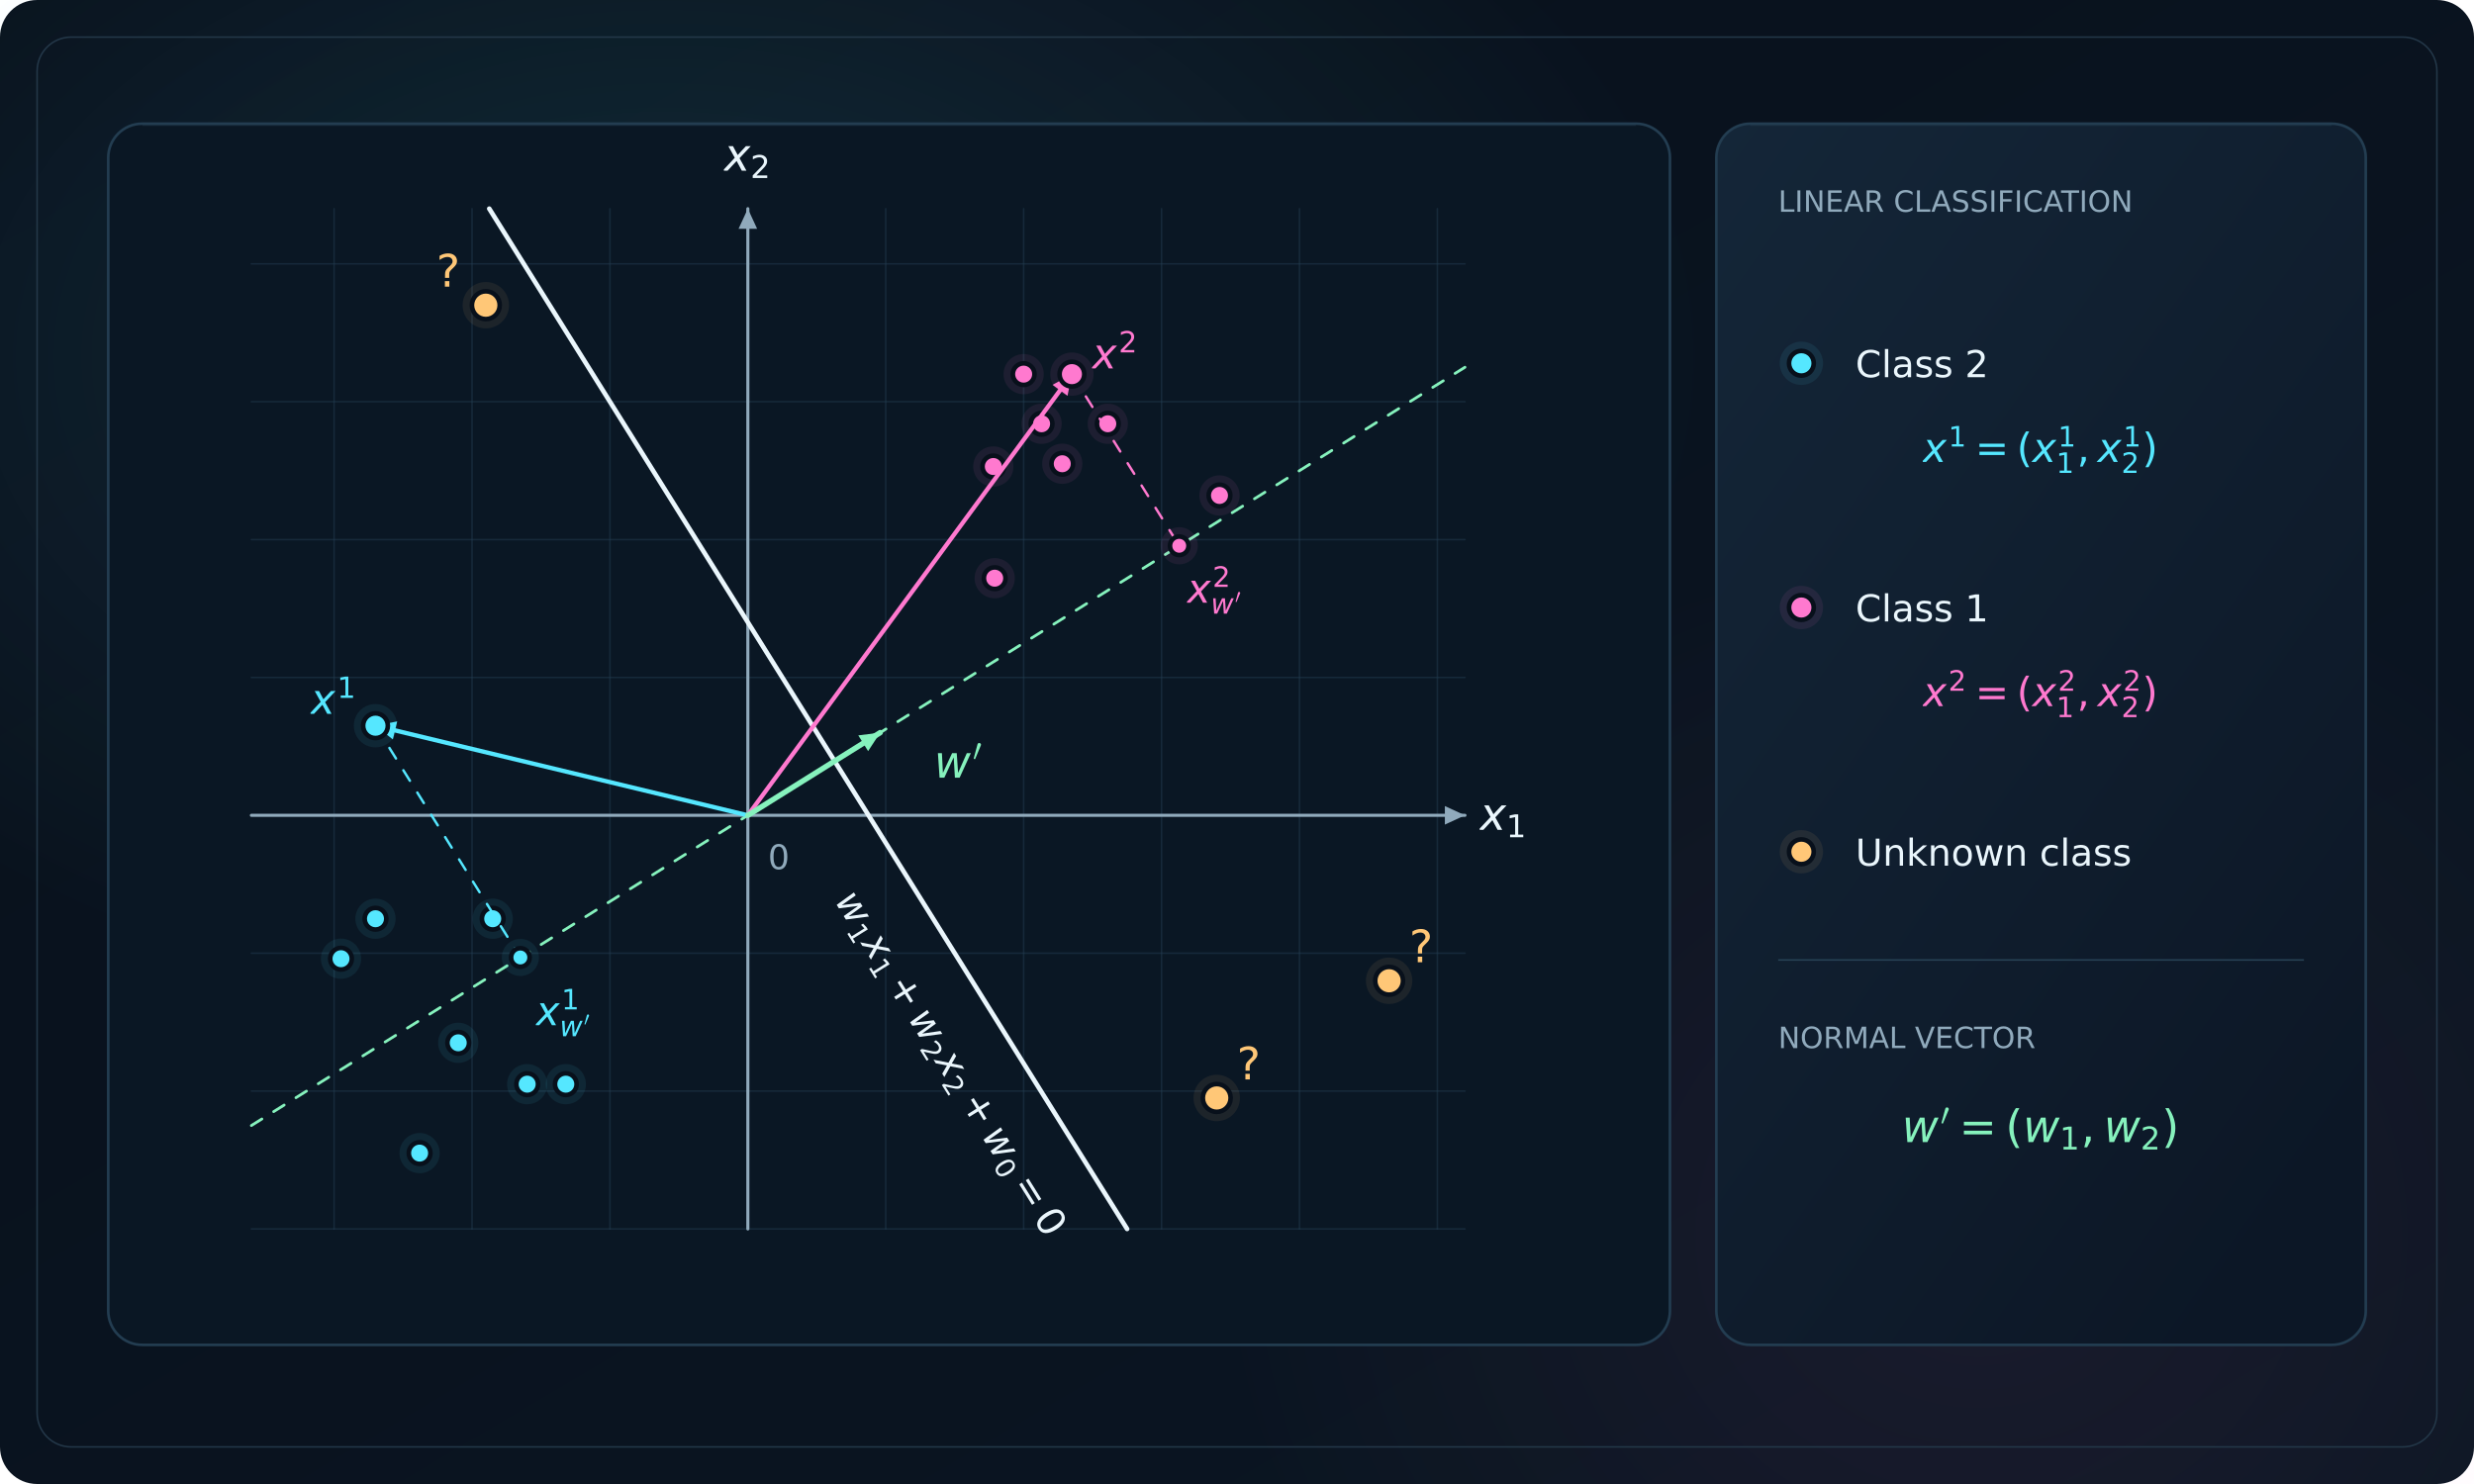
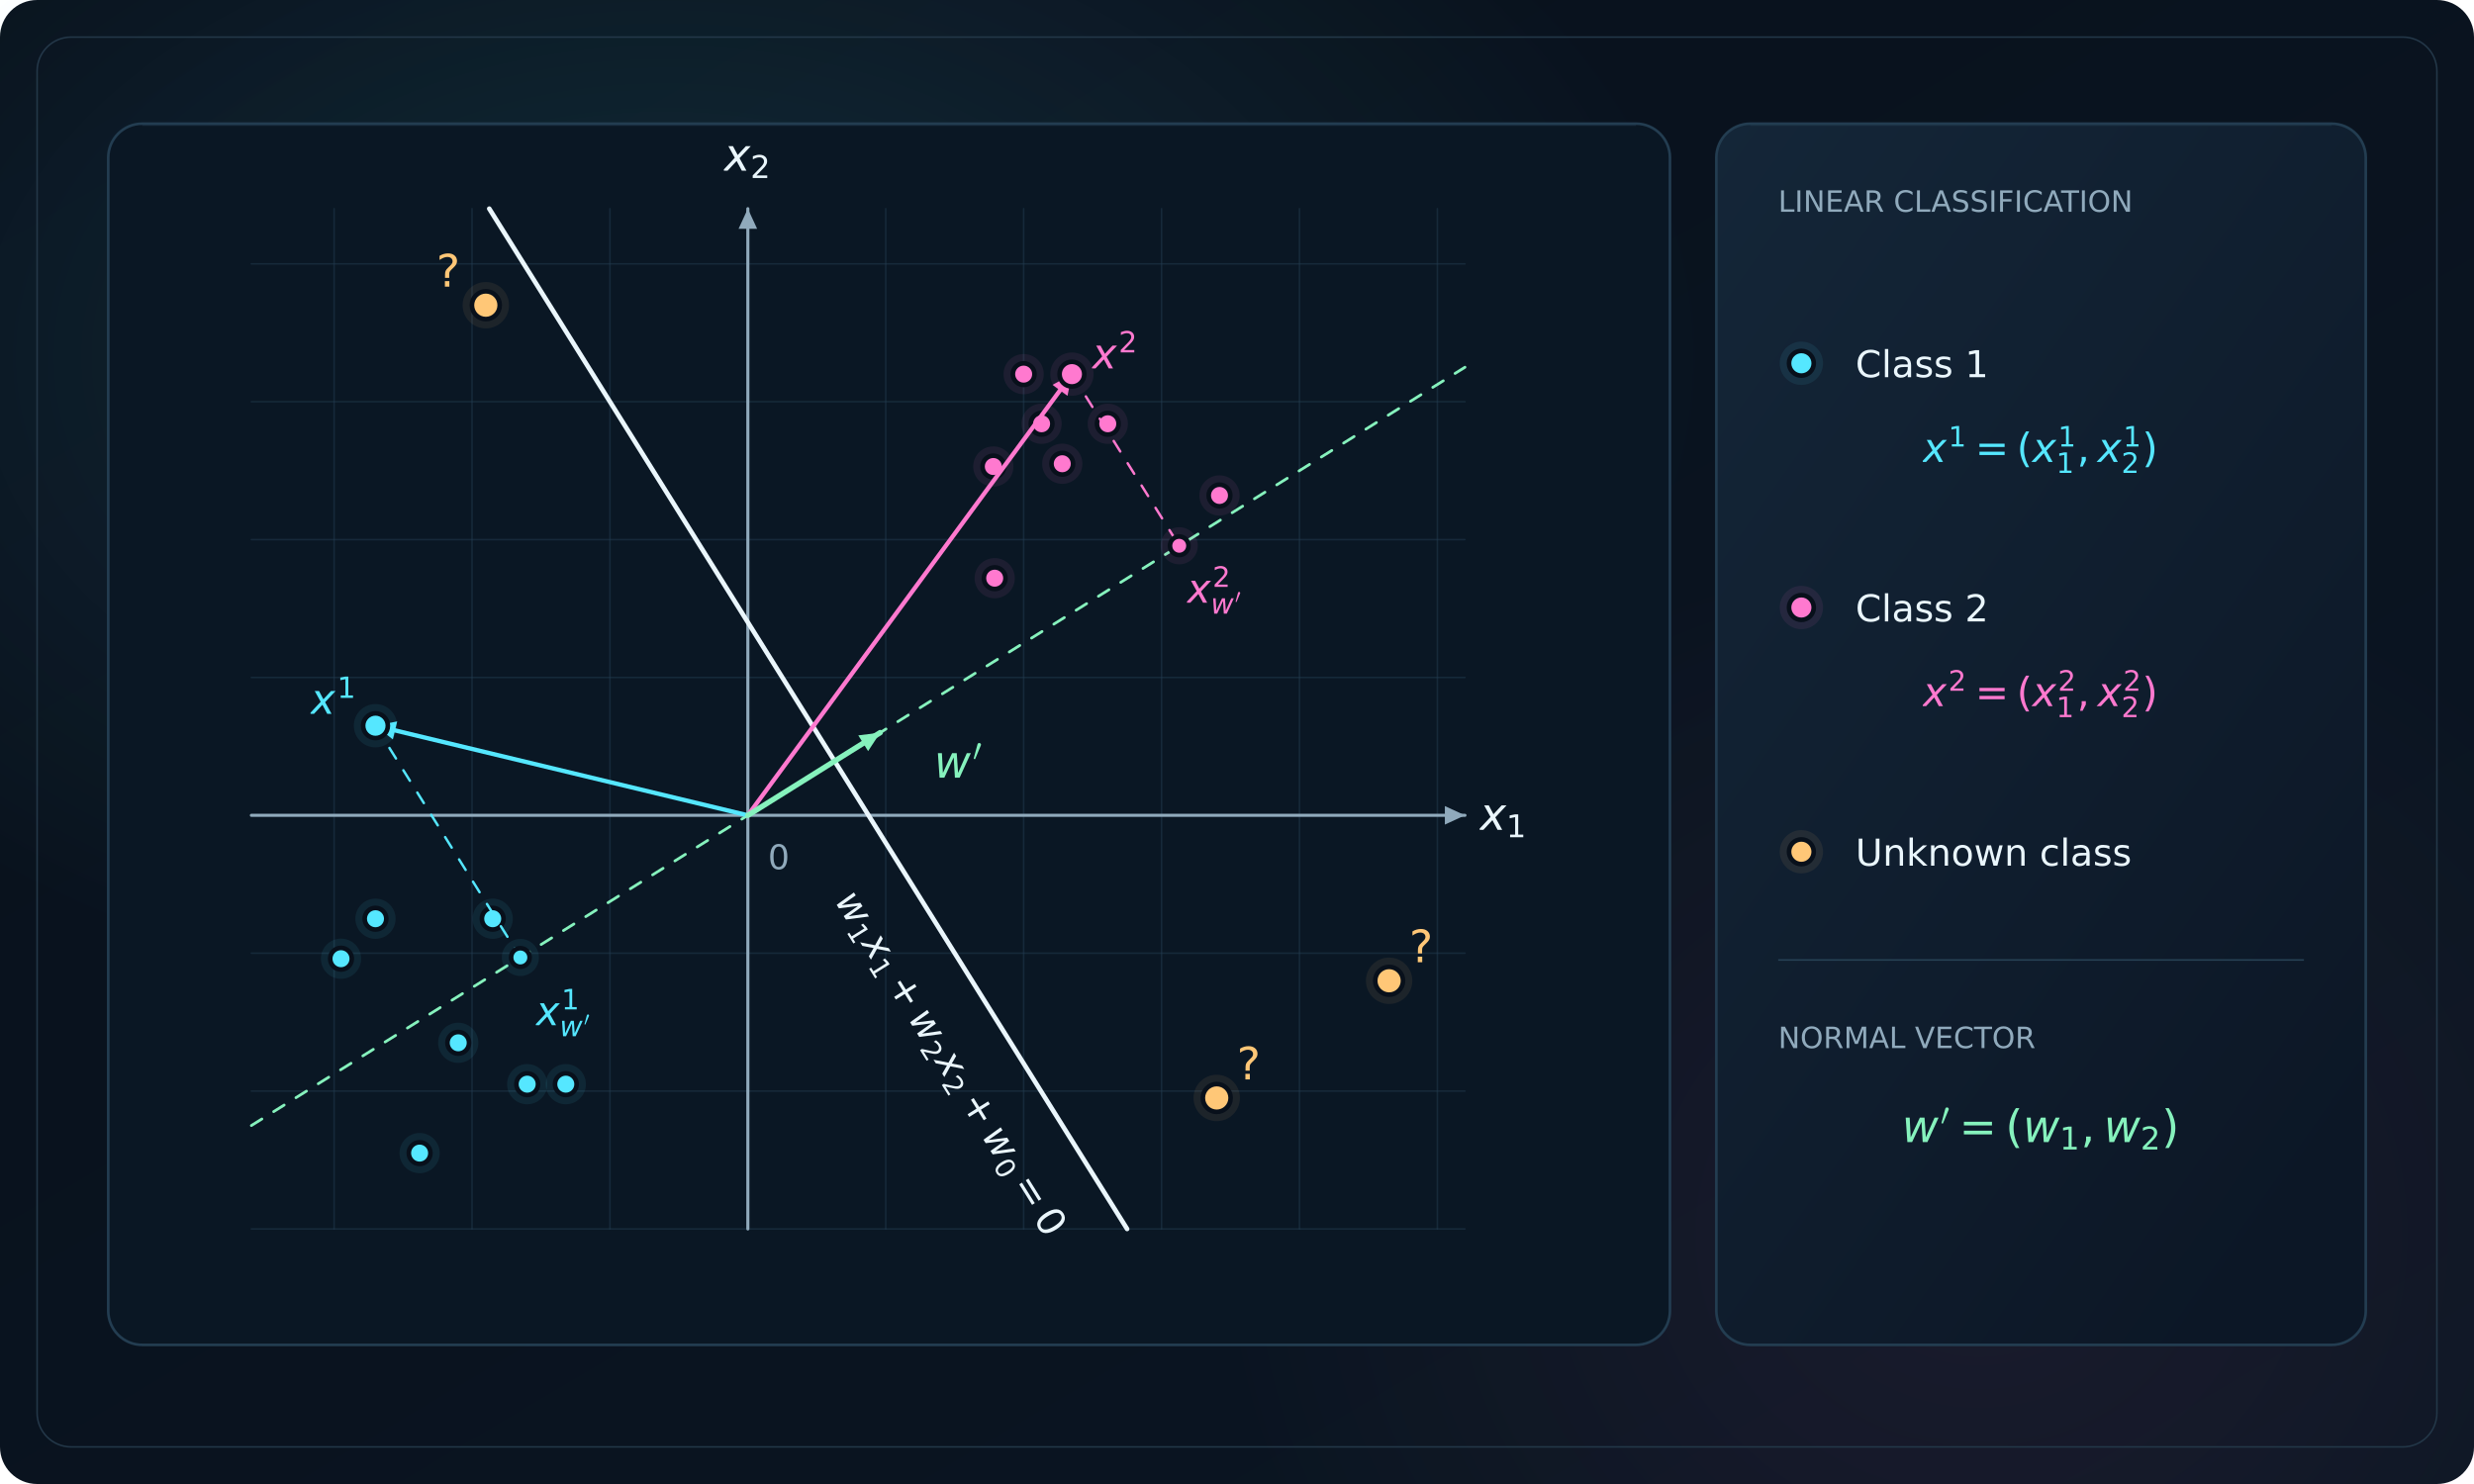
<svg xmlns="http://www.w3.org/2000/svg" xmlns:xlink="http://www.w3.org/1999/xlink" width="1600" height="960" viewBox="0 0 1600 960" role="img" aria-labelledby="title description">
  <defs>
    <linearGradient id="canvas" x2="1" y2="1">
      <stop stop-color="#08101b" />
      <stop offset="1" stop-color="#0b1623" />
    </linearGradient>
    <linearGradient id="panel" x2="0.75" y2="1">
      <stop stop-color="#142638" />
      <stop offset="1" stop-color="#0c1726" />
    </linearGradient>
    <radialGradient id="cyan-haze">
      <stop stop-color="#55e7ff" stop-opacity=".12" />
      <stop offset="1" stop-color="#55e7ff" stop-opacity="0" />
    </radialGradient>
    <radialGradient id="pink-haze">
      <stop stop-color="#ff79cf" stop-opacity=".065" />
      <stop offset="1" stop-color="#ff79cf" stop-opacity="0" />
    </radialGradient>
    <pattern id="hatch" width="16" height="16" patternUnits="userSpaceOnUse" patternTransform="rotate(45)">
      <path d="M0 0V16" stroke="#ff79cf" stroke-opacity=".19" stroke-width="2" />
    </pattern>
    <path id="DejaVuSans-Oblique-78" d="M 3841 3500  L 2234 1784  L 3219 0  L 2559 0  L 1819 1388  L 531 0  L -166 0  L 1556 1844  L 641 3500  L 1300 3500  L 1972 2234  L 3144 3500  L 3841 3500  z " transform="scale(0.015625)" />
    <path id="DejaVuSans-31" d="M 794 531  L 1825 531  L 1825 4091  L 703 3866  L 703 4441  L 1819 4666  L 2450 4666  L 2450 531  L 3481 531  L 3481 0  L 794 0  L 794 531  z " transform="scale(0.015625)" />
    <path id="DejaVuSans-32" d="M 1228 531  L 3431 531  L 3431 0  L 469 0  L 469 531  Q 828 903 1448 1529  Q 2069 2156 2228 2338  Q 2531 2678 2651 2914  Q 2772 3150 2772 3378  Q 2772 3750 2511 3984  Q 2250 4219 1831 4219  Q 1534 4219 1204 4116  Q 875 4013 500 3803  L 500 4441  Q 881 4594 1212 4672  Q 1544 4750 1819 4750  Q 2544 4750 2975 4387  Q 3406 4025 3406 3419  Q 3406 3131 3298 2873  Q 3191 2616 2906 2266  Q 2828 2175 2409 1742  Q 1991 1309 1228 531  z " transform="scale(0.015625)" />
    <path id="DejaVuSans-30" d="M 2034 4250  Q 1547 4250 1301 3770  Q 1056 3291 1056 2328  Q 1056 1369 1301 889  Q 1547 409 2034 409  Q 2525 409 2770 889  Q 3016 1369 3016 2328  Q 3016 3291 2770 3770  Q 2525 4250 2034 4250  z M 2034 4750  Q 2819 4750 3233 4129  Q 3647 3509 3647 2328  Q 3647 1150 3233 529  Q 2819 -91 2034 -91  Q 1250 -91 836 529  Q 422 1150 422 2328  Q 422 3509 836 4129  Q 1250 4750 2034 4750  z " transform="scale(0.015625)" />
    <path id="DejaVuSans-Oblique-77" d="M 544 3500  L 1113 3500  L 1259 684  L 2566 3500  L 3231 3500  L 3425 684  L 4666 3500  L 5241 3500  L 3641 0  L 2969 0  L 2797 2900  L 1459 0  L 781 0  L 544 3500  z " transform="scale(0.015625)" />
    <path id="Cmsy10-30" d="M 225 347  Q 184 359 184 409  L 966 3316  Q 1003 3434 1093 3506  Q 1184 3578 1300 3578  Q 1450 3578 1564 3479  Q 1678 3381 1678 3231  Q 1678 3166 1644 3084  L 488 319  Q 466 275 428 275  Q 394 275 320 306  Q 247 338 225 347  z " transform="scale(0.015625)" />
    <path id="DejaVuSans-3f" d="M 1222 794  L 1856 794  L 1856 0  L 1222 0  L 1222 794  z M 1838 1253  L 1241 1253  L 1241 1734  Q 1241 2050 1328 2253  Q 1416 2456 1697 2725  L 1978 3003  Q 2156 3169 2236 3316  Q 2316 3463 2316 3616  Q 2316 3894 2111 4066  Q 1906 4238 1569 4238  Q 1322 4238 1042 4128  Q 763 4019 459 3809  L 459 4397  Q 753 4575 1054 4662  Q 1356 4750 1678 4750  Q 2253 4750 2601 4447  Q 2950 4144 2950 3647  Q 2950 3409 2837 3195  Q 2725 2981 2444 2713  L 2169 2444  Q 2022 2297 1961 2214  Q 1900 2131 1875 2053  Q 1856 1988 1847 1894  Q 1838 1800 1838 1638  L 1838 1253  z " transform="scale(0.015625)" />
    <path id="DejaVuSans-2b" d="M 2944 4013  L 2944 2272  L 4684 2272  L 4684 1741  L 2944 1741  L 2944 0  L 2419 0  L 2419 1741  L 678 1741  L 678 2272  L 2419 2272  L 2419 4013  L 2944 4013  z " transform="scale(0.015625)" />
    <path id="DejaVuSans-3d" d="M 678 2906  L 4684 2906  L 4684 2381  L 678 2381  L 678 2906  z M 678 1631  L 4684 1631  L 4684 1100  L 678 1100  L 678 1631  z " transform="scale(0.015625)" />
    <path id="DejaVuSans-4c" d="M 628 4666  L 1259 4666  L 1259 531  L 3531 531  L 3531 0  L 628 0  L 628 4666  z " transform="scale(0.015625)" />
    <path id="DejaVuSans-49" d="M 628 4666  L 1259 4666  L 1259 0  L 628 0  L 628 4666  z " transform="scale(0.015625)" />
    <path id="DejaVuSans-4e" d="M 628 4666  L 1478 4666  L 3547 763  L 3547 4666  L 4159 4666  L 4159 0  L 3309 0  L 1241 3903  L 1241 0  L 628 0  L 628 4666  z " transform="scale(0.015625)" />
    <path id="DejaVuSans-45" d="M 628 4666  L 3578 4666  L 3578 4134  L 1259 4134  L 1259 2753  L 3481 2753  L 3481 2222  L 1259 2222  L 1259 531  L 3634 531  L 3634 0  L 628 0  L 628 4666  z " transform="scale(0.015625)" />
    <path id="DejaVuSans-41" d="M 2188 4044  L 1331 1722  L 3047 1722  L 2188 4044  z M 1831 4666  L 2547 4666  L 4325 0  L 3669 0  L 3244 1197  L 1141 1197  L 716 0  L 50 0  L 1831 4666  z " transform="scale(0.015625)" />
    <path id="DejaVuSans-52" d="M 2841 2188  Q 3044 2119 3236 1894  Q 3428 1669 3622 1275  L 4263 0  L 3584 0  L 2988 1197  Q 2756 1666 2539 1819  Q 2322 1972 1947 1972  L 1259 1972  L 1259 0  L 628 0  L 628 4666  L 2053 4666  Q 2853 4666 3247 4331  Q 3641 3997 3641 3322  Q 3641 2881 3436 2590  Q 3231 2300 2841 2188  z M 1259 4147  L 1259 2491  L 2053 2491  Q 2509 2491 2742 2702  Q 2975 2913 2975 3322  Q 2975 3731 2742 3939  Q 2509 4147 2053 4147  L 1259 4147  z " transform="scale(0.015625)" />
    <path id="DejaVuSans-20" transform="scale(0.015625)" />
    <path id="DejaVuSans-43" d="M 4122 4306  L 4122 3641  Q 3803 3938 3442 4084  Q 3081 4231 2675 4231  Q 1875 4231 1450 3742  Q 1025 3253 1025 2328  Q 1025 1406 1450 917  Q 1875 428 2675 428  Q 3081 428 3442 575  Q 3803 722 4122 1019  L 4122 359  Q 3791 134 3420 21  Q 3050 -91 2638 -91  Q 1578 -91 968 557  Q 359 1206 359 2328  Q 359 3453 968 4101  Q 1578 4750 2638 4750  Q 3056 4750 3426 4639  Q 3797 4528 4122 4306  z " transform="scale(0.015625)" />
    <path id="DejaVuSans-53" d="M 3425 4513  L 3425 3897  Q 3066 4069 2747 4153  Q 2428 4238 2131 4238  Q 1616 4238 1336 4038  Q 1056 3838 1056 3469  Q 1056 3159 1242 3001  Q 1428 2844 1947 2747  L 2328 2669  Q 3034 2534 3370 2195  Q 3706 1856 3706 1288  Q 3706 609 3251 259  Q 2797 -91 1919 -91  Q 1588 -91 1214 -16  Q 841 59 441 206  L 441 856  Q 825 641 1194 531  Q 1563 422 1919 422  Q 2459 422 2753 634  Q 3047 847 3047 1241  Q 3047 1584 2836 1778  Q 2625 1972 2144 2069  L 1759 2144  Q 1053 2284 737 2584  Q 422 2884 422 3419  Q 422 4038 858 4394  Q 1294 4750 2059 4750  Q 2388 4750 2728 4690  Q 3069 4631 3425 4513  z " transform="scale(0.015625)" />
    <path id="DejaVuSans-46" d="M 628 4666  L 3309 4666  L 3309 4134  L 1259 4134  L 1259 2759  L 3109 2759  L 3109 2228  L 1259 2228  L 1259 0  L 628 0  L 628 4666  z " transform="scale(0.015625)" />
    <path id="DejaVuSans-54" d="M -19 4666  L 3928 4666  L 3928 4134  L 2272 4134  L 2272 0  L 1638 0  L 1638 4134  L -19 4134  L -19 4666  z " transform="scale(0.015625)" />
    <path id="DejaVuSans-4f" d="M 2522 4238  Q 1834 4238 1429 3725  Q 1025 3213 1025 2328  Q 1025 1447 1429 934  Q 1834 422 2522 422  Q 3209 422 3611 934  Q 4013 1447 4013 2328  Q 4013 3213 3611 3725  Q 3209 4238 2522 4238  z M 2522 4750  Q 3503 4750 4090 4092  Q 4678 3434 4678 2328  Q 4678 1225 4090 567  Q 3503 -91 2522 -91  Q 1538 -91 948 565  Q 359 1222 359 2328  Q 359 3434 948 4092  Q 1538 4750 2522 4750  z " transform="scale(0.015625)" />
    <path id="DejaVuSans-6c" d="M 603 4863  L 1178 4863  L 1178 0  L 603 0  L 603 4863  z " transform="scale(0.015625)" />
    <path id="DejaVuSans-61" d="M 2194 1759  Q 1497 1759 1228 1600  Q 959 1441 959 1056  Q 959 750 1161 570  Q 1363 391 1709 391  Q 2188 391 2477 730  Q 2766 1069 2766 1631  L 2766 1759  L 2194 1759  z M 3341 1997  L 3341 0  L 2766 0  L 2766 531  Q 2569 213 2275 61  Q 1981 -91 1556 -91  Q 1019 -91 701 211  Q 384 513 384 1019  Q 384 1609 779 1909  Q 1175 2209 1959 2209  L 2766 2209  L 2766 2266  Q 2766 2663 2505 2880  Q 2244 3097 1772 3097  Q 1472 3097 1187 3025  Q 903 2953 641 2809  L 641 3341  Q 956 3463 1253 3523  Q 1550 3584 1831 3584  Q 2591 3584 2966 3190  Q 3341 2797 3341 1997  z " transform="scale(0.015625)" />
    <path id="DejaVuSans-73" d="M 2834 3397  L 2834 2853  Q 2591 2978 2328 3040  Q 2066 3103 1784 3103  Q 1356 3103 1142 2972  Q 928 2841 928 2578  Q 928 2378 1081 2264  Q 1234 2150 1697 2047  L 1894 2003  Q 2506 1872 2764 1633  Q 3022 1394 3022 966  Q 3022 478 2636 193  Q 2250 -91 1575 -91  Q 1294 -91 989 -36  Q 684 19 347 128  L 347 722  Q 666 556 975 473  Q 1284 391 1588 391  Q 1994 391 2212 530  Q 2431 669 2431 922  Q 2431 1156 2273 1281  Q 2116 1406 1581 1522  L 1381 1569  Q 847 1681 609 1914  Q 372 2147 372 2553  Q 372 3047 722 3315  Q 1072 3584 1716 3584  Q 2034 3584 2315 3537  Q 2597 3491 2834 3397  z " transform="scale(0.015625)" />
    <path id="DejaVuSans-28" d="M 1984 4856  Q 1566 4138 1362 3434  Q 1159 2731 1159 2009  Q 1159 1288 1364 580  Q 1569 -128 1984 -844  L 1484 -844  Q 1016 -109 783 600  Q 550 1309 550 2009  Q 550 2706 781 3412  Q 1013 4119 1484 4856  L 1984 4856  z " transform="scale(0.015625)" />
    <path id="DejaVuSans-2c" d="M 750 794  L 1409 794  L 1409 256  L 897 -744  L 494 -744  L 750 256  L 750 794  z " transform="scale(0.015625)" />
    <path id="DejaVuSans-29" d="M 513 4856  L 1013 4856  Q 1481 4119 1714 3412  Q 1947 2706 1947 2009  Q 1947 1309 1714 600  Q 1481 -109 1013 -844  L 513 -844  Q 928 -128 1133 580  Q 1338 1288 1338 2009  Q 1338 2731 1133 3434  Q 928 4138 513 4856  z " transform="scale(0.015625)" />
    <path id="DejaVuSans-55" d="M 556 4666  L 1191 4666  L 1191 1831  Q 1191 1081 1462 751  Q 1734 422 2344 422  Q 2950 422 3222 751  Q 3494 1081 3494 1831  L 3494 4666  L 4128 4666  L 4128 1753  Q 4128 841 3676 375  Q 3225 -91 2344 -91  Q 1459 -91 1007 375  Q 556 841 556 1753  L 556 4666  z " transform="scale(0.015625)" />
    <path id="DejaVuSans-6e" d="M 3513 2113  L 3513 0  L 2938 0  L 2938 2094  Q 2938 2591 2744 2837  Q 2550 3084 2163 3084  Q 1697 3084 1428 2787  Q 1159 2491 1159 1978  L 1159 0  L 581 0  L 581 3500  L 1159 3500  L 1159 2956  Q 1366 3272 1645 3428  Q 1925 3584 2291 3584  Q 2894 3584 3203 3211  Q 3513 2838 3513 2113  z " transform="scale(0.015625)" />
    <path id="DejaVuSans-6b" d="M 581 4863  L 1159 4863  L 1159 1991  L 2875 3500  L 3609 3500  L 1753 1863  L 3688 0  L 2938 0  L 1159 1709  L 1159 0  L 581 0  L 581 4863  z " transform="scale(0.015625)" />
    <path id="DejaVuSans-6f" d="M 1959 3097  Q 1497 3097 1228 2736  Q 959 2375 959 1747  Q 959 1119 1226 758  Q 1494 397 1959 397  Q 2419 397 2687 759  Q 2956 1122 2956 1747  Q 2956 2369 2687 2733  Q 2419 3097 1959 3097  z M 1959 3584  Q 2709 3584 3137 3096  Q 3566 2609 3566 1747  Q 3566 888 3137 398  Q 2709 -91 1959 -91  Q 1206 -91 779 398  Q 353 888 353 1747  Q 353 2609 779 3096  Q 1206 3584 1959 3584  z " transform="scale(0.015625)" />
    <path id="DejaVuSans-77" d="M 269 3500  L 844 3500  L 1563 769  L 2278 3500  L 2956 3500  L 3675 769  L 4391 3500  L 4966 3500  L 4050 0  L 3372 0  L 2619 2869  L 1863 0  L 1184 0  L 269 3500  z " transform="scale(0.015625)" />
    <path id="DejaVuSans-63" d="M 3122 3366  L 3122 2828  Q 2878 2963 2633 3030  Q 2388 3097 2138 3097  Q 1578 3097 1268 2742  Q 959 2388 959 1747  Q 959 1106 1268 751  Q 1578 397 2138 397  Q 2388 397 2633 464  Q 2878 531 3122 666  L 3122 134  Q 2881 22 2623 -34  Q 2366 -91 2075 -91  Q 1284 -91 818 406  Q 353 903 353 1747  Q 353 2603 823 3093  Q 1294 3584 2113 3584  Q 2378 3584 2631 3529  Q 2884 3475 3122 3366  z " transform="scale(0.015625)" />
    <path id="DejaVuSans-4d" d="M 628 4666  L 1569 4666  L 2759 1491  L 3956 4666  L 4897 4666  L 4897 0  L 4281 0  L 4281 4097  L 3078 897  L 2444 897  L 1241 4097  L 1241 0  L 628 0  L 628 4666  z " transform="scale(0.015625)" />
    <path id="DejaVuSans-56" d="M 1831 0  L 50 4666  L 709 4666  L 2188 738  L 3669 4666  L 4325 4666  L 2547 0  L 1831 0  z " transform="scale(0.015625)" />
  </defs>
  <rect width="1600" height="960" rx="24" fill="url(#canvas)" />
  <ellipse cx="430" cy="230" rx="680" ry="440" fill="url(#cyan-haze)" />
  <ellipse cx="1280" cy="800" rx="500" ry="460" fill="url(#pink-haze)" />
  <rect x="24" y="24" width="1552" height="912" rx="22" fill="none" stroke="#233748" />
  <rect x="70" y="80" width="1010" height="790" rx="22" fill="#0a1724" stroke="#233d51" stroke-width="1.7" opacity="1" />
  <path d="M92 81 H1058" stroke="#233d51" stroke-opacity=".45" />
  <rect x="1110" y="80" width="420" height="790" rx="22" fill="url(#panel)" stroke="#233d51" stroke-width="1.7" opacity="1" />
  <path d="M1132 81 H1508" stroke="#233d51" stroke-opacity=".45" />
  <path d="M216.08,795.00 L216.08,135.00" fill="none" stroke="#233d51" stroke-width="1" stroke-linecap="round" stroke-linejoin="round" opacity="0.48" />
  <path d="M305.27,795.00 L305.27,135.00" fill="none" stroke="#233d51" stroke-width="1" stroke-linecap="round" stroke-linejoin="round" opacity="0.48" />
  <path d="M394.46,795.00 L394.46,135.00" fill="none" stroke="#233d51" stroke-width="1" stroke-linecap="round" stroke-linejoin="round" opacity="0.48" />
  <path d="M483.65,795.00 L483.65,135.00" fill="none" stroke="#233d51" stroke-width="1" stroke-linecap="round" stroke-linejoin="round" opacity="0.48" />
  <path d="M572.84,795.00 L572.84,135.00" fill="none" stroke="#233d51" stroke-width="1" stroke-linecap="round" stroke-linejoin="round" opacity="0.48" />
  <path d="M662.03,795.00 L662.03,135.00" fill="none" stroke="#233d51" stroke-width="1" stroke-linecap="round" stroke-linejoin="round" opacity="0.48" />
  <path d="M751.22,795.00 L751.22,135.00" fill="none" stroke="#233d51" stroke-width="1" stroke-linecap="round" stroke-linejoin="round" opacity="0.48" />
  <path d="M840.41,795.00 L840.41,135.00" fill="none" stroke="#233d51" stroke-width="1" stroke-linecap="round" stroke-linejoin="round" opacity="0.48" />
  <path d="M929.59,795.00 L929.59,135.00" fill="none" stroke="#233d51" stroke-width="1" stroke-linecap="round" stroke-linejoin="round" opacity="0.48" />
  <path d="M162.57,795.00 L947.43,795.00" fill="none" stroke="#233d51" stroke-width="1" stroke-linecap="round" stroke-linejoin="round" opacity="0.48" />
  <path d="M162.57,705.81 L947.43,705.81" fill="none" stroke="#233d51" stroke-width="1" stroke-linecap="round" stroke-linejoin="round" opacity="0.48" />
  <path d="M162.57,616.62 L947.43,616.62" fill="none" stroke="#233d51" stroke-width="1" stroke-linecap="round" stroke-linejoin="round" opacity="0.48" />
  <path d="M162.57,527.43 L947.43,527.43" fill="none" stroke="#233d51" stroke-width="1" stroke-linecap="round" stroke-linejoin="round" opacity="0.48" />
  <path d="M162.57,438.24 L947.43,438.24" fill="none" stroke="#233d51" stroke-width="1" stroke-linecap="round" stroke-linejoin="round" opacity="0.48" />
  <path d="M162.57,349.05 L947.43,349.05" fill="none" stroke="#233d51" stroke-width="1" stroke-linecap="round" stroke-linejoin="round" opacity="0.48" />
  <path d="M162.57,259.86 L947.43,259.86" fill="none" stroke="#233d51" stroke-width="1" stroke-linecap="round" stroke-linejoin="round" opacity="0.48" />
  <path d="M162.57,170.68 L947.43,170.68" fill="none" stroke="#233d51" stroke-width="1" stroke-linecap="round" stroke-linejoin="round" opacity="0.48" />
  <path d="M162.57,527.43 L947.43,527.43" fill="none" stroke="#90aabc" stroke-width="2" stroke-linecap="round" stroke-linejoin="round" opacity="1" />
  <polygon points="947.43,527.43 934.43,533.43 934.43,521.43" fill="#90aabc" />
  <path d="M483.65,795.00 L483.65,135.00" fill="none" stroke="#90aabc" stroke-width="2" stroke-linecap="round" stroke-linejoin="round" opacity="1" />
  <polygon points="483.65,135.00 489.65,148.00 477.65,148.00" fill="#90aabc" />
  <g transform="translate(972.4324 531.4324) rotate(0)">
    <svg width="31.0" height="21.0" viewBox="0 0 31 21" version="1.1" x="-15.5" y="-10.5">
      <g>
        <g>
          <g style="fill: #eaf6fc" transform="translate(0 16) scale(0.29 -0.29)">
            <use xlink:href="#DejaVuSans-Oblique-78" transform="translate(0 0.3125)" />
            <use xlink:href="#DejaVuSans-31" transform="translate(59.17969 -16.09375) scale(0.7)" />
          </g>
        </g>
      </g>
    </svg>
  </g>
  <g transform="translate(483.6486 105.0) rotate(0)">
    <svg width="31.0" height="21.0" viewBox="0 0 31 21" version="1.1" x="-15.5" y="-10.5">
      <g>
        <g>
          <g style="fill: #eaf6fc" transform="translate(0 16) scale(0.29 -0.29)">
            <use xlink:href="#DejaVuSans-Oblique-78" transform="translate(0 0.3125)" />
            <use xlink:href="#DejaVuSans-32" transform="translate(59.17969 -16.09375) scale(0.7)" />
          </g>
        </g>
      </g>
    </svg>
  </g>
  <g transform="translate(503.6486 554.4324) rotate(0)">
    <svg width="14.0" height="18.0" viewBox="0 0 14 18" version="1.1" x="-7.0" y="-9.0">
      <g>
        <g>
          <g style="fill: #90aabc" transform="translate(0 17) scale(0.22 -0.22)">
            <use xlink:href="#DejaVuSans-30" transform="translate(0 0.78125)" />
          </g>
        </g>
      </g>
    </svg>
  </g>
  <path d="M728.92,795.00 L316.42,135.00" fill="none" stroke="#eaf6fc" stroke-width="3" stroke-linecap="round" stroke-linejoin="round" opacity="1" />
  <path d="M162.57,728.11 L947.43,237.57" fill="none" stroke="#86f2bd" stroke-width="1.8" stroke-linecap="round" stroke-linejoin="round" opacity="1" stroke-dasharray="8 9" />
  <circle cx="242.838" cy="594.324" r="13" fill="#55e7ff" fill-opacity=".08" />
  <circle cx="242.838" cy="594.324" r="7" fill="#55e7ff" stroke="#08101b" stroke-width="3" />
  <circle cx="220.541" cy="620.189" r="13" fill="#55e7ff" fill-opacity=".08" />
  <circle cx="220.541" cy="620.189" r="7" fill="#55e7ff" stroke="#08101b" stroke-width="3" />
  <circle cx="318.649" cy="594.324" r="13" fill="#55e7ff" fill-opacity=".08" />
  <circle cx="318.649" cy="594.324" r="7" fill="#55e7ff" stroke="#08101b" stroke-width="3" />
  <circle cx="296.351" cy="674.595" r="13" fill="#55e7ff" fill-opacity=".08" />
  <circle cx="296.351" cy="674.595" r="7" fill="#55e7ff" stroke="#08101b" stroke-width="3" />
  <circle cx="340.946" cy="701.351" r="13" fill="#55e7ff" fill-opacity=".08" />
  <circle cx="340.946" cy="701.351" r="7" fill="#55e7ff" stroke="#08101b" stroke-width="3" />
  <circle cx="365.919" cy="701.351" r="13" fill="#55e7ff" fill-opacity=".08" />
  <circle cx="365.919" cy="701.351" r="7" fill="#55e7ff" stroke="#08101b" stroke-width="3" />
  <circle cx="271.378" cy="745.946" r="13" fill="#55e7ff" fill-opacity=".08" />
  <circle cx="271.378" cy="745.946" r="7" fill="#55e7ff" stroke="#08101b" stroke-width="3" />
  <circle cx="662.027" cy="242.027" r="13" fill="#ff79cf" fill-opacity=".08" />
  <circle cx="662.027" cy="242.027" r="7" fill="#ff79cf" stroke="#08101b" stroke-width="3" />
  <circle cx="673.622" cy="274.135" r="13" fill="#ff79cf" fill-opacity=".08" />
  <circle cx="673.622" cy="274.135" r="7" fill="#ff79cf" stroke="#08101b" stroke-width="3" />
  <circle cx="716.432" cy="274.135" r="13" fill="#ff79cf" fill-opacity=".08" />
  <circle cx="716.432" cy="274.135" r="7" fill="#ff79cf" stroke="#08101b" stroke-width="3" />
  <circle cx="687.0" cy="300.0" r="13" fill="#ff79cf" fill-opacity=".08" />
  <circle cx="687.0" cy="300.0" r="7" fill="#ff79cf" stroke="#08101b" stroke-width="3" />
  <circle cx="642.405" cy="301.784" r="13" fill="#ff79cf" fill-opacity=".08" />
  <circle cx="642.405" cy="301.784" r="7" fill="#ff79cf" stroke="#08101b" stroke-width="3" />
  <circle cx="643.297" cy="374.027" r="13" fill="#ff79cf" fill-opacity=".08" />
  <circle cx="643.297" cy="374.027" r="7" fill="#ff79cf" stroke="#08101b" stroke-width="3" />
  <circle cx="788.676" cy="320.514" r="13" fill="#ff79cf" fill-opacity=".08" />
  <circle cx="788.676" cy="320.514" r="7" fill="#ff79cf" stroke="#08101b" stroke-width="3" />
  <path d="M483.65,527.43 L242.84,469.46" fill="none" stroke="#55e7ff" stroke-width="2.8" stroke-linecap="round" stroke-linejoin="round" opacity="1" />
  <polygon points="242.84,469.46 256.88,466.67 254.07,478.34" fill="#55e7ff" />
  <path d="M242.84,469.46 L336.54,619.38" fill="none" stroke="#55e7ff" stroke-width="1.6" stroke-linecap="round" stroke-linejoin="round" opacity="1" stroke-dasharray="8 9" />
  <circle cx="242.838" cy="469.459" r="14" fill="#55e7ff" fill-opacity=".08" />
  <circle cx="242.838" cy="469.459" r="8" fill="#55e7ff" stroke="#08101b" stroke-width="3" />
  <circle cx="336.537" cy="619.377" r="12" fill="#55e7ff" fill-opacity=".08" />
  <circle cx="336.537" cy="619.377" r="6" fill="#55e7ff" stroke="#08101b" stroke-width="3" />
  <path d="M483.65,527.43 L693.24,242.03" fill="none" stroke="#ff79cf" stroke-width="2.8" stroke-linecap="round" stroke-linejoin="round" opacity="1" />
  <polygon points="693.24,242.03 690.38,256.06 680.71,248.95" fill="#ff79cf" />
  <path d="M693.24,242.03 L762.64,353.06" fill="none" stroke="#ff79cf" stroke-width="1.6" stroke-linecap="round" stroke-linejoin="round" opacity="1" stroke-dasharray="8 9" />
  <circle cx="693.243" cy="242.027" r="14" fill="#ff79cf" fill-opacity=".08" />
  <circle cx="693.243" cy="242.027" r="8" fill="#ff79cf" stroke="#08101b" stroke-width="3" />
  <circle cx="762.64" cy="353.063" r="12" fill="#ff79cf" fill-opacity=".08" />
  <circle cx="762.64" cy="353.063" r="6" fill="#ff79cf" stroke="#08101b" stroke-width="3" />
  <path d="M483.65,527.43 L569.27,473.92" fill="none" stroke="#86f2bd" stroke-width="3.5" stroke-linecap="round" stroke-linejoin="round" opacity="1" />
  <polygon points="569.27,473.92 561.43,485.90 555.07,475.72" fill="#86f2bd" />
  <g transform="translate(620.1081 491.7568) rotate(0)">
    <svg width="32.0" height="23.0" viewBox="0 0 32 23" version="1.1" x="-16.0" y="-11.5">
      <g>
        <g>
          <g style="fill: #86f2bd" transform="translate(0 23) scale(0.29 -0.29)">
            <use xlink:href="#DejaVuSans-Oblique-77" transform="translate(0 0.584375)" />
            <use xlink:href="#Cmsy10-30" transform="translate(86.25325 38.86563) scale(0.7)" />
          </g>
        </g>
      </g>
    </svg>
  </g>
  <g transform="translate(215.8378 449.4595) rotate(0)">
    <svg width="30.0" height="25.0" viewBox="0 0 30 25" version="1.1" x="-15.0" y="-12.5">
      <g>
        <g>
          <g style="fill: #55e7ff" transform="translate(0 25) scale(0.27 -0.27)">
            <use xlink:href="#DejaVuSans-Oblique-78" transform="translate(0 0.684375)" />
            <use xlink:href="#DejaVuSans-31" transform="translate(63.64583 38.96563) scale(0.7)" />
          </g>
        </g>
      </g>
    </svg>
  </g>
  <g transform="translate(721.2432 226.027) rotate(0)">
    <svg width="30.0" height="25.0" viewBox="0 0 30 25" version="1.1" x="-15.0" y="-12.5">
      <g>
        <g>
          <g style="fill: #ff79cf" transform="translate(0 25) scale(0.27 -0.27)">
            <use xlink:href="#DejaVuSans-Oblique-78" transform="translate(0 0.765625)" />
            <use xlink:href="#DejaVuSans-32" transform="translate(63.64583 39.04688) scale(0.7)" />
          </g>
        </g>
      </g>
    </svg>
  </g>
  <g transform="translate(364.5366 655.3775) rotate(0)">
    <svg width="36.0" height="32.0" viewBox="0 0 36 32" version="1.1" x="-18.0" y="-16.0">
      <g>
        <g>
          <g style="fill: #55e7ff" transform="translate(0 24) scale(0.26 -0.26)">
            <use xlink:href="#DejaVuSans-Oblique-78" transform="translate(0 0.618437)" />
            <use xlink:href="#DejaVuSans-31" transform="translate(63.64583 39.96563) scale(0.7)" />
            <use xlink:href="#DejaVuSans-Oblique-77" transform="translate(59.17969 -26.72531) scale(0.7)" />
            <use xlink:href="#Cmsy10-30" transform="translate(119.557 0.071562) scale(0.49)" />
          </g>
        </g>
      </g>
    </svg>
  </g>
  <g transform="translate(785.6404 382.0626) rotate(0)">
    <svg width="36.0" height="32.0" viewBox="0 0 36 32" version="1.1" x="-18.0" y="-16.0">
      <g>
        <g>
          <g style="fill: #ff79cf" transform="translate(0 24) scale(0.26 -0.26)">
            <use xlink:href="#DejaVuSans-Oblique-78" transform="translate(0 0.699687)" />
            <use xlink:href="#DejaVuSans-32" transform="translate(63.64583 40.04688) scale(0.7)" />
            <use xlink:href="#DejaVuSans-Oblique-77" transform="translate(59.17969 -26.64406) scale(0.7)" />
            <use xlink:href="#Cmsy10-30" transform="translate(119.557 0.152812) scale(0.49)" />
          </g>
        </g>
      </g>
    </svg>
  </g>
  <circle cx="314.189" cy="197.432" r="15" fill="#ffc777" fill-opacity=".08" />
  <circle cx="314.189" cy="197.432" r="9" fill="#ffc777" stroke="#08101b" stroke-width="3" />
  <g transform="translate(290.1892 174.4324) rotate(0)">
    <svg width="16.0" height="22.0" viewBox="0 0 16 22" version="1.1" x="-8.0" y="-11.0">
      <g>
        <g>
          <g style="fill: #ffc777" transform="translate(0 22) scale(0.29 -0.29)">
            <use xlink:href="#DejaVuSans-3f" />
          </g>
        </g>
      </g>
    </svg>
  </g>
  <circle cx="786.892" cy="710.27" r="15" fill="#ffc777" fill-opacity=".08" />
  <circle cx="786.892" cy="710.27" r="9" fill="#ffc777" stroke="#08101b" stroke-width="3" />
  <g transform="translate(807.8919 687.2703) rotate(0)">
    <svg width="16.0" height="22.0" viewBox="0 0 16 22" version="1.1" x="-8.0" y="-11.0">
      <g>
        <g>
          <g style="fill: #ffc777" transform="translate(0 22) scale(0.29 -0.29)">
            <use xlink:href="#DejaVuSans-3f" />
          </g>
        </g>
      </g>
    </svg>
  </g>
  <circle cx="898.378" cy="634.459" r="15" fill="#ffc777" fill-opacity=".08" />
  <circle cx="898.378" cy="634.459" r="9" fill="#ffc777" stroke="#08101b" stroke-width="3" />
  <g transform="translate(919.3784 611.4595) rotate(0)">
    <svg width="16.0" height="22.0" viewBox="0 0 16 22" version="1.1" x="-8.0" y="-11.0">
      <g>
        <g>
          <g style="fill: #ffc777" transform="translate(0 22) scale(0.29 -0.29)">
            <use xlink:href="#DejaVuSans-3f" />
          </g>
        </g>
      </g>
    </svg>
  </g>
  <g transform="translate(613.6486 688.5676) rotate(58)">
    <svg width="258.0" height="24.0" viewBox="0 0 258 24" version="1.1" x="-129.0" y="-12.0">
      <g>
        <g>
          <g style="fill: #eaf6fc" transform="translate(0 19) scale(0.25 -0.25)">
            <use xlink:href="#DejaVuSans-Oblique-77" transform="translate(0 0.78125)" />
            <use xlink:href="#DejaVuSans-31" transform="translate(81.78711 -15.625) scale(0.7)" />
            <use xlink:href="#DejaVuSans-Oblique-78" transform="translate(129.0576 0.78125)" />
            <use xlink:href="#DejaVuSans-31" transform="translate(188.2373 -15.625) scale(0.7)" />
            <use xlink:href="#DejaVuSans-2b" transform="translate(254.9902 0.78125)" />
            <use xlink:href="#DejaVuSans-Oblique-77" transform="translate(358.2617 0.78125)" />
            <use xlink:href="#DejaVuSans-32" transform="translate(440.0488 -15.625) scale(0.7)" />
            <use xlink:href="#DejaVuSans-Oblique-78" transform="translate(487.3193 0.78125)" />
            <use xlink:href="#DejaVuSans-32" transform="translate(546.499 -15.625) scale(0.7)" />
            <use xlink:href="#DejaVuSans-2b" transform="translate(613.252 0.78125)" />
            <use xlink:href="#DejaVuSans-Oblique-77" transform="translate(716.5234 0.78125)" />
            <use xlink:href="#DejaVuSans-30" transform="translate(798.3105 -15.625) scale(0.7)" />
            <use xlink:href="#DejaVuSans-3d" transform="translate(865.0635 0.78125)" />
            <use xlink:href="#DejaVuSans-30" transform="translate(968.335 0.78125)" />
          </g>
        </g>
      </g>
    </svg>
  </g>
  <g transform="translate(1150 130) rotate(0)">
    <svg width="231.0" height="16.0" viewBox="0 0 231 16" version="1.1" x="0" y="-8.0">
      <g>
        <g>
          <g style="fill: #90aabc" transform="translate(0 15) scale(0.19 -0.19)">
            <use xlink:href="#DejaVuSans-4c" />
            <use xlink:href="#DejaVuSans-49" transform="translate(55.71289 0)" />
            <use xlink:href="#DejaVuSans-4e" transform="translate(85.20508 0)" />
            <use xlink:href="#DejaVuSans-45" transform="translate(160.0098 0)" />
            <use xlink:href="#DejaVuSans-41" transform="translate(223.1934 0)" />
            <use xlink:href="#DejaVuSans-52" transform="translate(291.6016 0)" />
            <use xlink:href="#DejaVuSans-20" transform="translate(361.084 0)" />
            <use xlink:href="#DejaVuSans-43" transform="translate(392.8711 0)" />
            <use xlink:href="#DejaVuSans-4c" transform="translate(462.6953 0)" />
            <use xlink:href="#DejaVuSans-41" transform="translate(520.6582 0)" />
            <use xlink:href="#DejaVuSans-53" transform="translate(589.0664 0)" />
            <use xlink:href="#DejaVuSans-53" transform="translate(652.543 0)" />
            <use xlink:href="#DejaVuSans-49" transform="translate(716.0195 0)" />
            <use xlink:href="#DejaVuSans-46" transform="translate(745.5117 0)" />
            <use xlink:href="#DejaVuSans-49" transform="translate(803.0312 0)" />
            <use xlink:href="#DejaVuSans-43" transform="translate(832.5234 0)" />
            <use xlink:href="#DejaVuSans-41" transform="translate(902.3477 0)" />
            <use xlink:href="#DejaVuSans-54" transform="translate(963.0059 0)" />
            <use xlink:href="#DejaVuSans-49" transform="translate(1024.09 0)" />
            <use xlink:href="#DejaVuSans-4f" transform="translate(1053.582 0)" />
            <use xlink:href="#DejaVuSans-4e" transform="translate(1132.293 0)" />
          </g>
        </g>
      </g>
    </svg>
  </g>
  <circle cx="1165" cy="235" r="14" fill="#55e7ff" fill-opacity=".08" />
  <circle cx="1165" cy="235" r="8" fill="#55e7ff" stroke="#08101b" stroke-width="3" />
  <g transform="translate(1200 235) rotate(0)">
    <svg width="87.0" height="20.0" viewBox="0 0 87 20" version="1.1" x="0" y="-10.0">
      <g>
        <g>
          <g style="fill: #eaf6fc" transform="translate(0 19) scale(0.24 -0.24)">
            <use xlink:href="#DejaVuSans-43" />
            <use xlink:href="#DejaVuSans-6c" transform="translate(69.82422 0)" />
            <use xlink:href="#DejaVuSans-61" transform="translate(97.60742 0)" />
            <use xlink:href="#DejaVuSans-73" transform="translate(158.8867 0)" />
            <use xlink:href="#DejaVuSans-73" transform="translate(210.9863 0)" />
            <use xlink:href="#DejaVuSans-20" transform="translate(263.0859 0)" />
-             <use xlink:href="#DejaVuSans-32" transform="translate(294.873 0)" />
+             <use xlink:href="#DejaVuSans-31" transform="translate(294.873 0)" />
          </g>
        </g>
      </g>
    </svg>
  </g>
  <g transform="translate(1320 291) rotate(0)">
    <svg width="153.0" height="32.0" viewBox="0 0 153 32" version="1.1" x="-76.5" y="-16.0">
      <g>
        <g>
          <g style="fill: #55e7ff" transform="translate(0 24) scale(0.26 -0.26)">
            <use xlink:href="#DejaVuSans-Oblique-78" transform="translate(0 0.684375)" />
            <use xlink:href="#DejaVuSans-31" transform="translate(63.64583 38.96563) scale(0.7)" />
            <use xlink:href="#DejaVuSans-3d" transform="translate(130.3988 0.684375)" />
            <use xlink:href="#DejaVuSans-28" transform="translate(233.6702 0.684375)" />
            <use xlink:href="#DejaVuSans-Oblique-78" transform="translate(272.6839 0.684375)" />
            <use xlink:href="#DejaVuSans-31" transform="translate(336.3298 38.96563) scale(0.7)" />
            <use xlink:href="#DejaVuSans-31" transform="translate(331.8636 -26.65938) scale(0.7)" />
            <use xlink:href="#DejaVuSans-2c" transform="translate(383.6003 0.684375)" />
            <use xlink:href="#DejaVuSans-Oblique-78" transform="translate(434.8698 0.684375)" />
            <use xlink:href="#DejaVuSans-31" transform="translate(498.5156 38.96563) scale(0.7)" />
            <use xlink:href="#DejaVuSans-32" transform="translate(494.0495 -26.65938) scale(0.7)" />
            <use xlink:href="#DejaVuSans-29" transform="translate(545.7861 0.684375)" />
          </g>
        </g>
      </g>
    </svg>
  </g>
  <circle cx="1165" cy="393" r="14" fill="#ff79cf" fill-opacity=".08" />
  <circle cx="1165" cy="393" r="8" fill="#ff79cf" stroke="#08101b" stroke-width="3" />
  <g transform="translate(1200 393) rotate(0)">
    <svg width="87.0" height="20.0" viewBox="0 0 87 20" version="1.1" x="0" y="-10.0">
      <g>
        <g>
          <g style="fill: #eaf6fc" transform="translate(0 19) scale(0.24 -0.24)">
            <use xlink:href="#DejaVuSans-43" />
            <use xlink:href="#DejaVuSans-6c" transform="translate(69.82422 0)" />
            <use xlink:href="#DejaVuSans-61" transform="translate(97.60742 0)" />
            <use xlink:href="#DejaVuSans-73" transform="translate(158.8867 0)" />
            <use xlink:href="#DejaVuSans-73" transform="translate(210.9863 0)" />
            <use xlink:href="#DejaVuSans-20" transform="translate(263.0859 0)" />
-             <use xlink:href="#DejaVuSans-31" transform="translate(294.873 0)" />
+             <use xlink:href="#DejaVuSans-32" transform="translate(294.873 0)" />
          </g>
        </g>
      </g>
    </svg>
  </g>
  <g transform="translate(1320 449) rotate(0)">
    <svg width="153.0" height="32.0" viewBox="0 0 153 32" version="1.1" x="-76.5" y="-16.0">
      <g>
        <g>
          <g style="fill: #ff79cf" transform="translate(0 24) scale(0.26 -0.26)">
            <use xlink:href="#DejaVuSans-Oblique-78" transform="translate(0 0.765625)" />
            <use xlink:href="#DejaVuSans-32" transform="translate(63.64583 39.04688) scale(0.7)" />
            <use xlink:href="#DejaVuSans-3d" transform="translate(130.3988 0.765625)" />
            <use xlink:href="#DejaVuSans-28" transform="translate(233.6702 0.765625)" />
            <use xlink:href="#DejaVuSans-Oblique-78" transform="translate(272.6839 0.765625)" />
            <use xlink:href="#DejaVuSans-32" transform="translate(336.3298 39.04688) scale(0.7)" />
            <use xlink:href="#DejaVuSans-31" transform="translate(331.8636 -26.57812) scale(0.7)" />
            <use xlink:href="#DejaVuSans-2c" transform="translate(383.6003 0.765625)" />
            <use xlink:href="#DejaVuSans-Oblique-78" transform="translate(434.8698 0.765625)" />
            <use xlink:href="#DejaVuSans-32" transform="translate(498.5156 39.04688) scale(0.7)" />
            <use xlink:href="#DejaVuSans-32" transform="translate(494.0495 -26.57812) scale(0.7)" />
            <use xlink:href="#DejaVuSans-29" transform="translate(545.7861 0.765625)" />
          </g>
        </g>
      </g>
    </svg>
  </g>
  <circle cx="1165" cy="551" r="14" fill="#ffc777" fill-opacity=".08" />
  <circle cx="1165" cy="551" r="8" fill="#ffc777" stroke="#08101b" stroke-width="3" />
  <g transform="translate(1200 551) rotate(0)">
    <svg width="179.0" height="20.0" viewBox="0 0 179 20" version="1.1" x="0" y="-10.0">
      <g>
        <g>
          <g style="fill: #eaf6fc" transform="translate(0 19) scale(0.24 -0.24)">
            <use xlink:href="#DejaVuSans-55" />
            <use xlink:href="#DejaVuSans-6e" transform="translate(73.19336 0)" />
            <use xlink:href="#DejaVuSans-6b" transform="translate(136.5723 0)" />
            <use xlink:href="#DejaVuSans-6e" transform="translate(194.4824 0)" />
            <use xlink:href="#DejaVuSans-6f" transform="translate(257.8613 0)" />
            <use xlink:href="#DejaVuSans-77" transform="translate(319.043 0)" />
            <use xlink:href="#DejaVuSans-6e" transform="translate(400.8301 0)" />
            <use xlink:href="#DejaVuSans-20" transform="translate(464.209 0)" />
            <use xlink:href="#DejaVuSans-63" transform="translate(495.9961 0)" />
            <use xlink:href="#DejaVuSans-6c" transform="translate(550.9766 0)" />
            <use xlink:href="#DejaVuSans-61" transform="translate(578.7598 0)" />
            <use xlink:href="#DejaVuSans-73" transform="translate(640.0391 0)" />
            <use xlink:href="#DejaVuSans-73" transform="translate(692.1387 0)" />
          </g>
        </g>
      </g>
    </svg>
  </g>
  <path d="M1150 621 H1490" stroke="#274255" stroke-width="1" />
  <g transform="translate(1150 671) rotate(0)">
    <svg width="167.0" height="16.0" viewBox="0 0 167 16" version="1.1" x="0" y="-8.0">
      <g>
        <g>
          <g style="fill: #90aabc" transform="translate(0 15) scale(0.19 -0.19)">
            <use xlink:href="#DejaVuSans-4e" />
            <use xlink:href="#DejaVuSans-4f" transform="translate(74.80469 0)" />
            <use xlink:href="#DejaVuSans-52" transform="translate(153.5156 0)" />
            <use xlink:href="#DejaVuSans-4d" transform="translate(222.998 0)" />
            <use xlink:href="#DejaVuSans-41" transform="translate(309.2773 0)" />
            <use xlink:href="#DejaVuSans-4c" transform="translate(377.6855 0)" />
            <use xlink:href="#DejaVuSans-20" transform="translate(433.3984 0)" />
            <use xlink:href="#DejaVuSans-56" transform="translate(465.1855 0)" />
            <use xlink:href="#DejaVuSans-45" transform="translate(533.5938 0)" />
            <use xlink:href="#DejaVuSans-43" transform="translate(596.7773 0)" />
            <use xlink:href="#DejaVuSans-54" transform="translate(666.6016 0)" />
            <use xlink:href="#DejaVuSans-4f" transform="translate(727.6855 0)" />
            <use xlink:href="#DejaVuSans-52" transform="translate(806.3965 0)" />
          </g>
        </g>
      </g>
    </svg>
  </g>
  <g transform="translate(1320 730) rotate(0)">
    <svg width="180.0" height="28.0" viewBox="0 0 180 28" version="1.1" x="-90.0" y="-14.0">
      <g>
        <g>
          <g style="fill: #86f2bd" transform="translate(0 23) scale(0.29 -0.29)">
            <use xlink:href="#DejaVuSans-Oblique-77" transform="translate(0 0.584375)" />
            <use xlink:href="#Cmsy10-30" transform="translate(86.25325 38.86563) scale(0.7)" />
            <use xlink:href="#DejaVuSans-3d" transform="translate(127.7132 0.584375)" />
            <use xlink:href="#DejaVuSans-28" transform="translate(230.9847 0.584375)" />
            <use xlink:href="#DejaVuSans-Oblique-77" transform="translate(269.9984 0.584375)" />
            <use xlink:href="#DejaVuSans-31" transform="translate(351.7855 -15.82188) scale(0.7)" />
            <use xlink:href="#DejaVuSans-2c" transform="translate(399.056 0.584375)" />
            <use xlink:href="#DejaVuSans-Oblique-77" transform="translate(450.3255 0.584375)" />
            <use xlink:href="#DejaVuSans-32" transform="translate(532.1126 -15.82188) scale(0.7)" />
            <use xlink:href="#DejaVuSans-29" transform="translate(579.3831 0.584375)" />
          </g>
        </g>
      </g>
    </svg>
  </g>
</svg>
